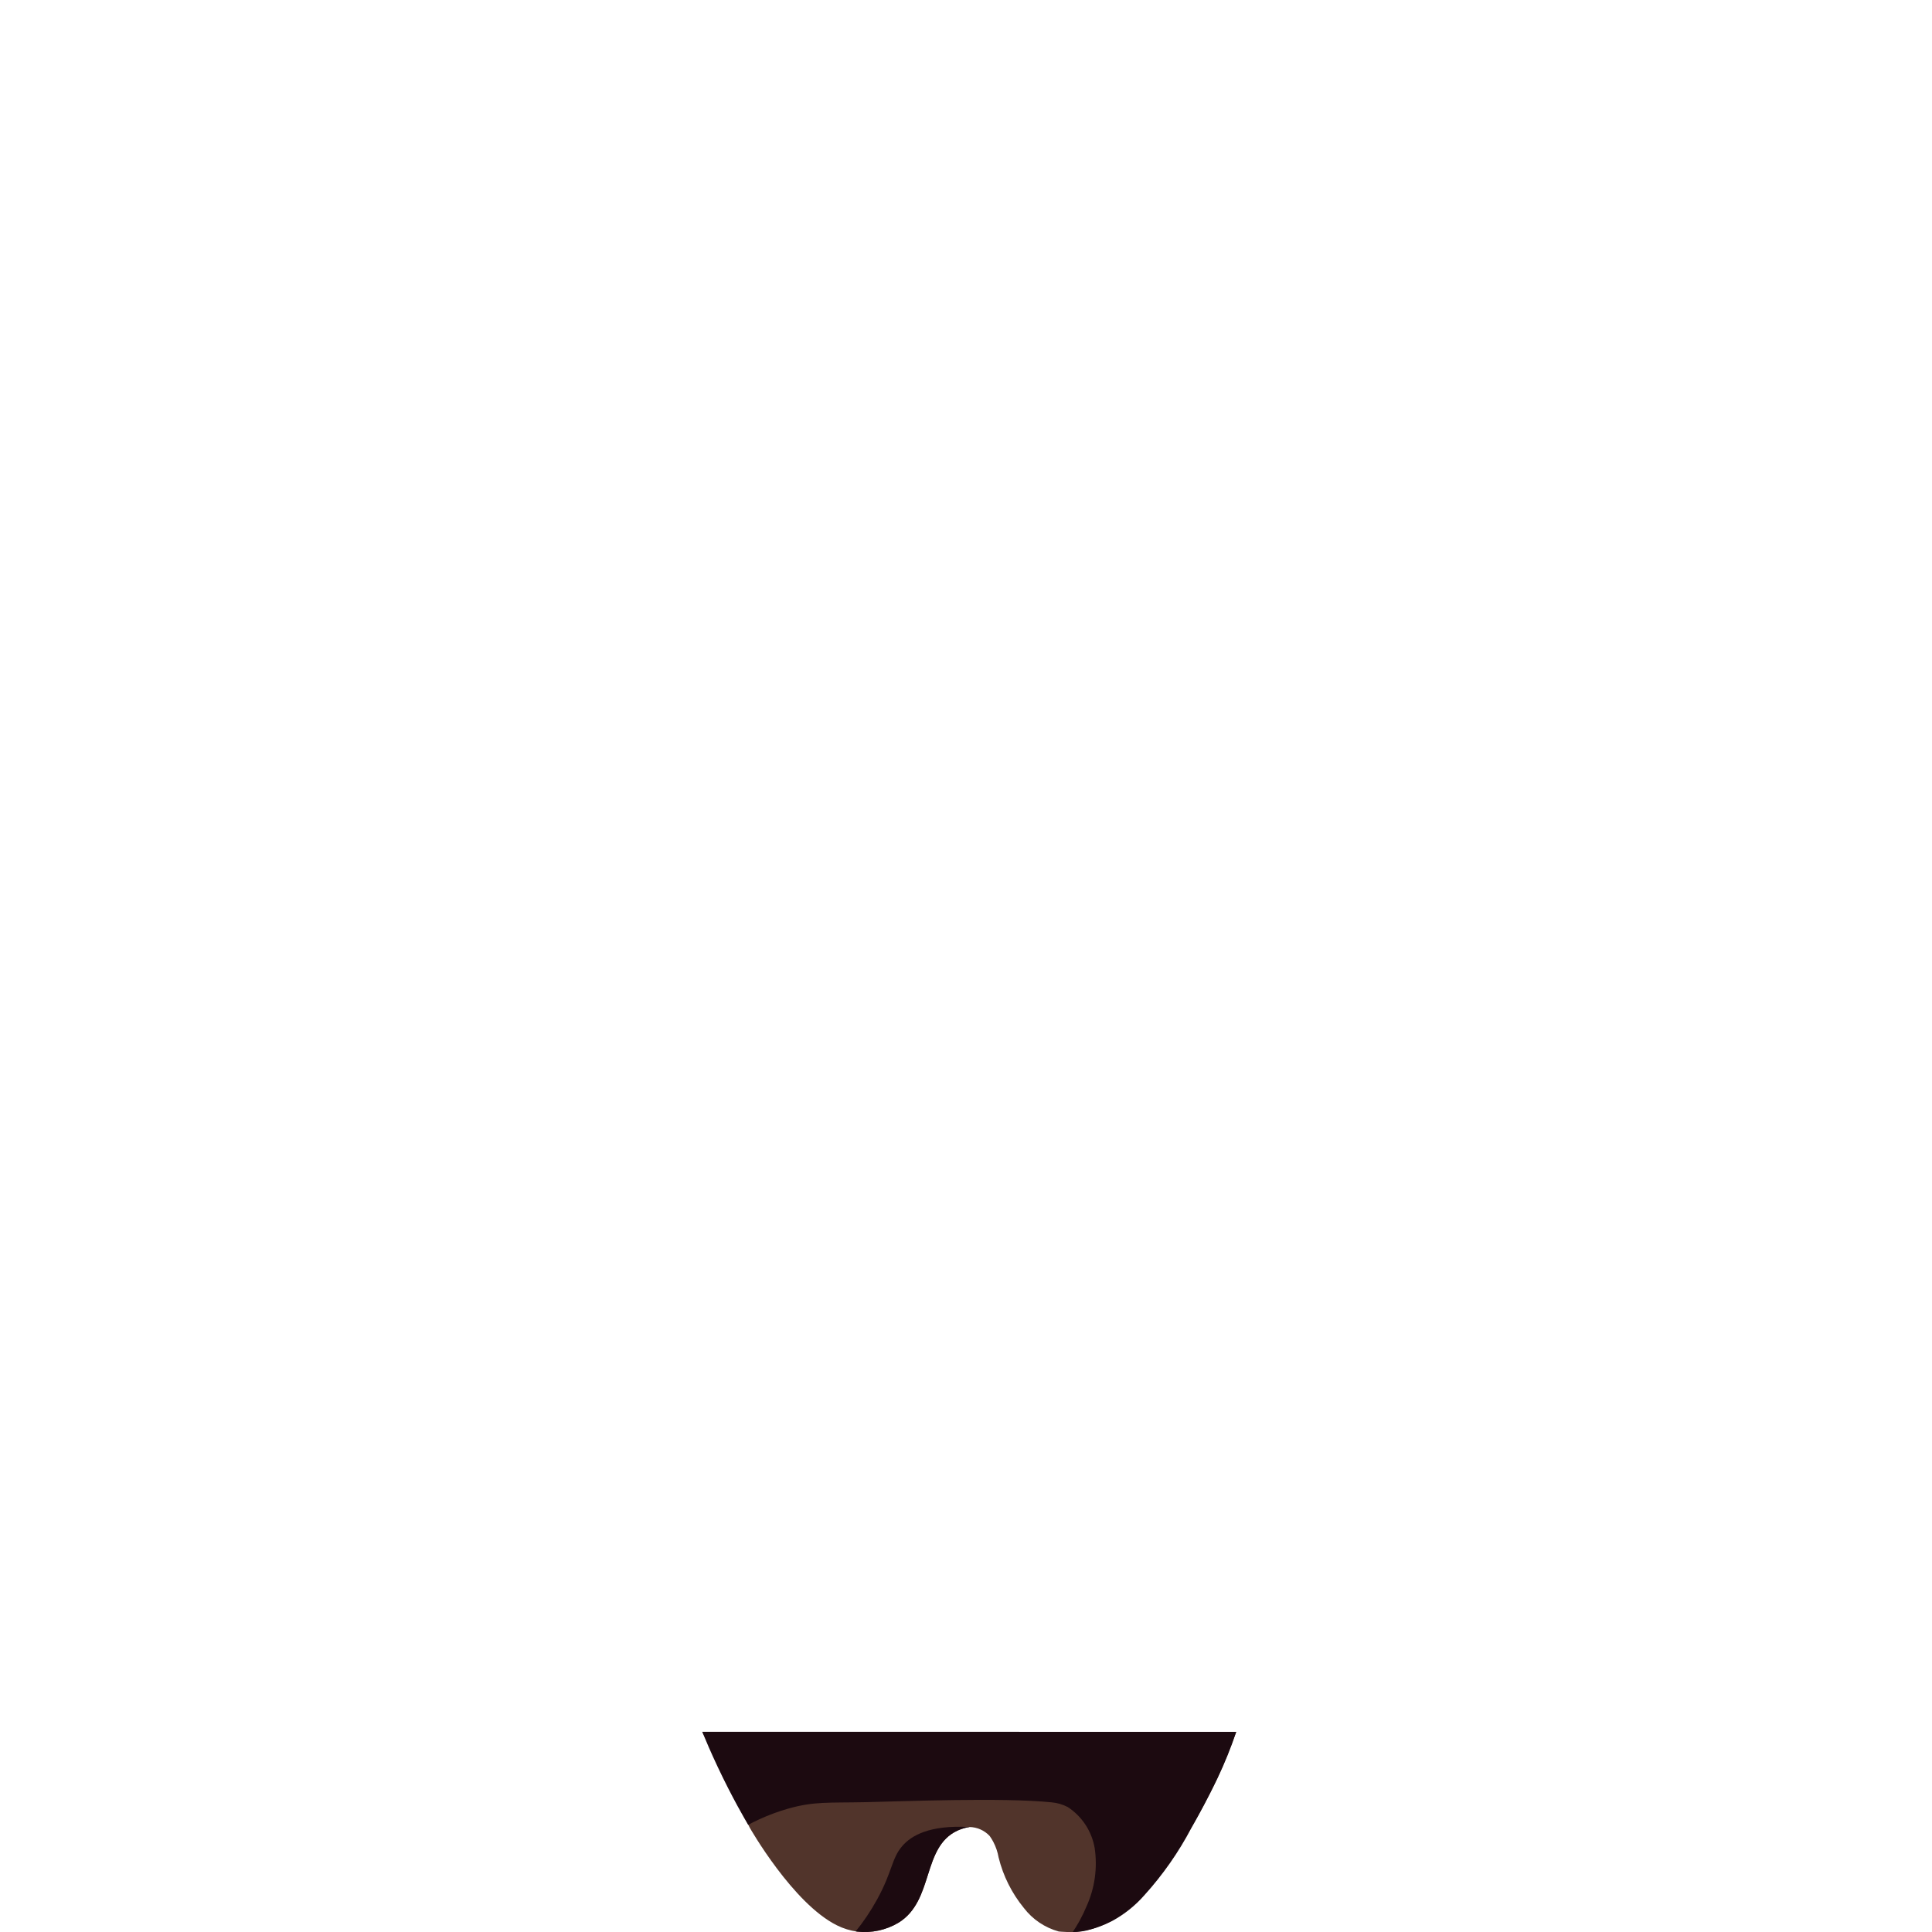
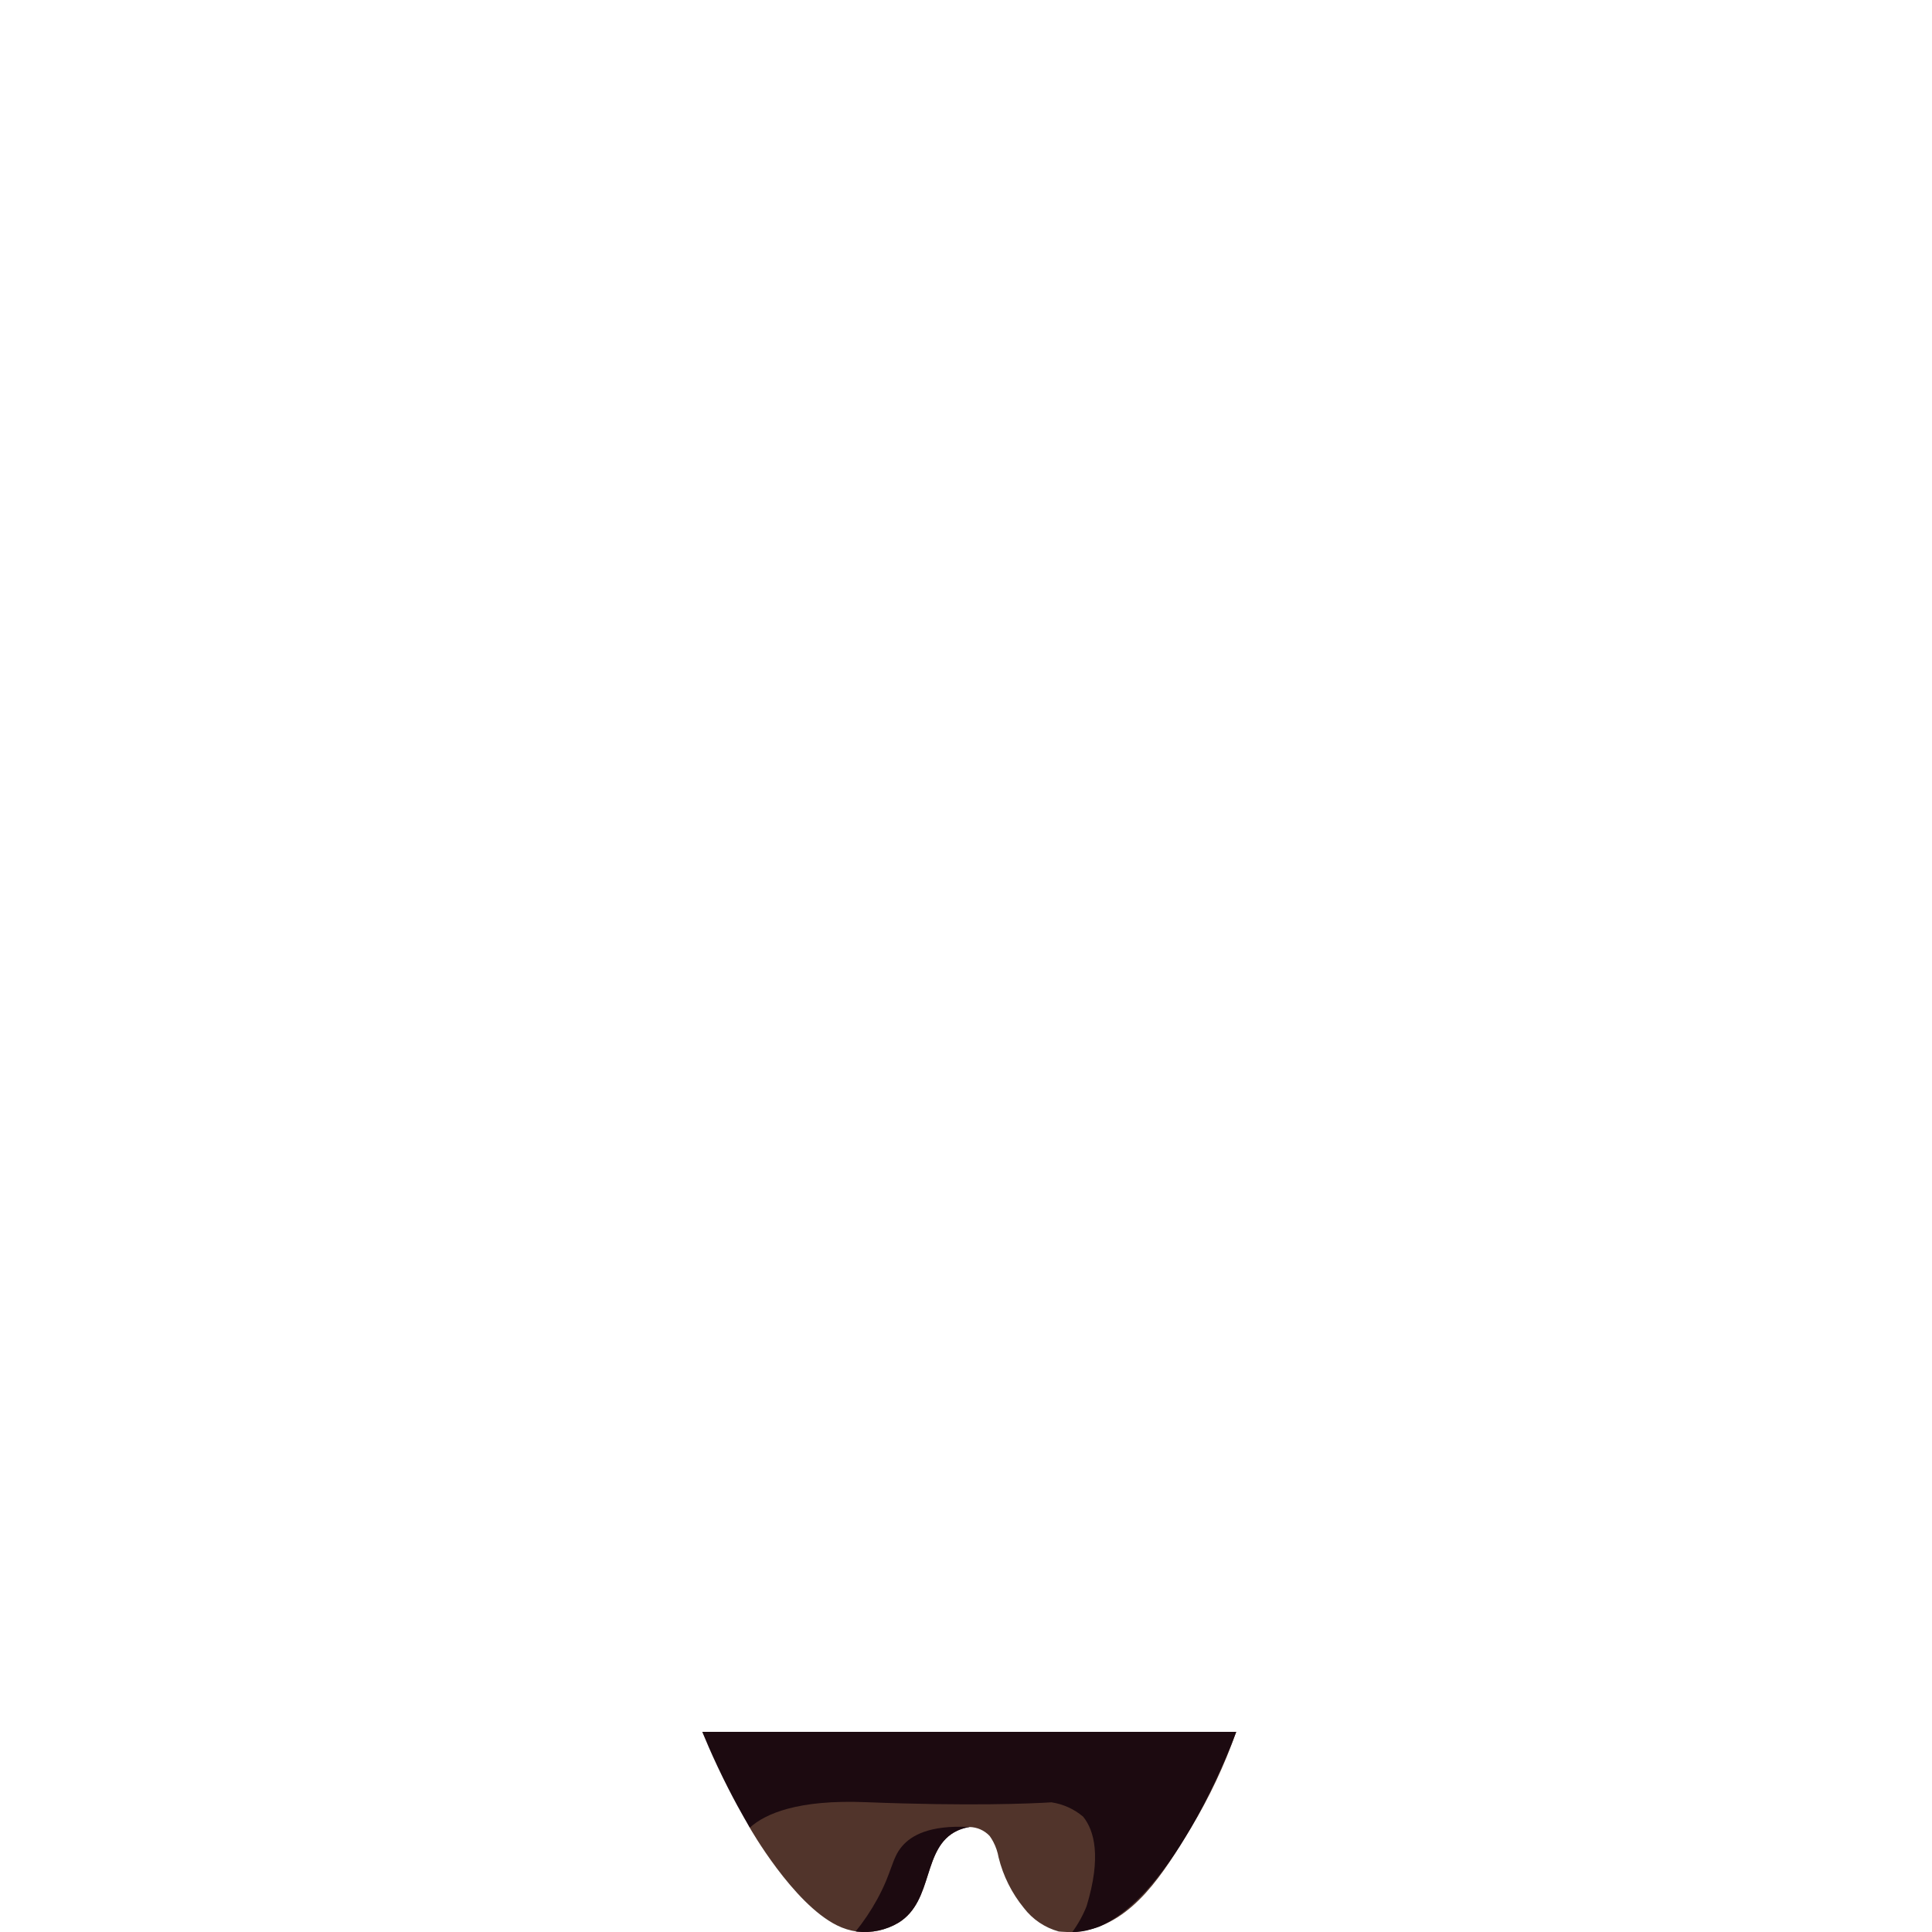
<svg xmlns="http://www.w3.org/2000/svg" id="Camada_1" data-name="Camada 1" viewBox="0 0 150 150">
  <defs>
    <clipPath id="clip-path">
      <path id="SVGID" d="M95.98,134.46a31.949,31.949,0,0,1-1.431,3.556c-.224.471-.447.907-.621,1.25-.58,1.136-1.112,2.108-1.43,2.659a25.374,25.374,0,0,1-3.642,5.211,9.103,9.103,0,0,1-2.51,2.008,8.761,8.761,0,0,1-1.955.731,4.663,4.663,0,0,1-.805.118c-.023-.001-.151.007-.326.007a4.916,4.916,0,0,1-.681-.02,5.05,5.05,0,0,1-3.087-1.845,9.449,9.449,0,0,1-1.961-3.922,4.111,4.111,0,0,0-.414-1.215,3.985,3.985,0,0,0-.276-.448,2.123,2.123,0,0,0-.376-.325,2.229,2.229,0,0,0-1.124-.37,2.416,2.416,0,0,0-.264.029,3.792,3.792,0,0,0-.753.251c-2.762,1.291-1.79,5.43-4.56,7.141a5.146,5.146,0,0,1-3.218.693,4.825,4.825,0,0,1-1.56-.483c-.524-.258-3.284-1.711-6.899-7.81-.207-.349-1.238-2.099-2.383-4.533-.51-1.085-.905-2.011-1.183-2.688Z" style="fill:none" />
    </clipPath>
  </defs>
  <path d="M95.98,134.46a40.632,40.632,0,0,1-3.516,7.457c-2.132,3.532-4.468,7.286-8.343,7.997-.359.066-.697.093-.697.093-.169.008-.301.004-.491-.002-.406-.013-.712-.043-.733-.045a5.129,5.129,0,0,1-2.708-1.826,9.967,9.967,0,0,1-1.961-3.922,4.111,4.111,0,0,0-.414-1.215,3.985,3.985,0,0,0-.276-.448,2.195,2.195,0,0,0-1.58-.7,3.521,3.521,0,0,0-.937.285c-2.762,1.291-1.79,5.43-4.56,7.141a5.146,5.146,0,0,1-3.218.693,5.023,5.023,0,0,1-1.56-.483C61.553,147.788,58.21,141.9,58.21,141.9l-3.68-7.44Z" style="fill:#51342b" />
  <g style="clip-path:url(#clip-path)">
    <path d="M75.26,141.85c.016.238.295,5.333-3.037,7.578a5.943,5.943,0,0,1-3.96,1.142A5.248,5.248,0,0,1,66.397,150a16.857,16.857,0,0,0,1.717-2.555c1.173-2.146,1.108-3.15,1.926-4.105C70.749,142.513,72.156,141.68,75.26,141.85Z" style="fill:#1c0a10" />
-     <path d="M95.98,134.46l-44.368-.087a18.823,18.823,0,0,1,5.287,8.012,15.75,15.75,0,0,1,4.303-1.966c2.027-.573,3.161-.438,6.008-.499,2.772-.059,10.617-.376,14.424.012a3.368,3.368,0,0,1,1.268.367,4.778,4.778,0,0,1,2.088,3.182,8.081,8.081,0,0,1-.631,4.525,11.541,11.541,0,0,1-.533,1.109c-.182.332-.368.633-.55.902a.442.442,0,0,0,.363.042c.03,0,.05-.01.08-.01l.003-.005A8.865,8.865,0,0,0,89.394,150C93.99,148.29,96.936,141.989,95.98,134.46Z" style="fill:#1c0a10" />
+     <path d="M95.98,134.46H54.53a46.62,46.62,0,0,0,3.68,7.44c1.22-1.1,3.76-2.19,9-1.98,8.108.32,12.843.11,14.424.012a4.945,4.945,0,0,1,2.463,1.115c.857,1.065,1.437,3.107.262,6.96a9.198,9.198,0,0,1-1.17,2.083,2.715,2.715,0,0,0,.28-.01.985.985,0,0,0,.17-.02c.03,0,.05-.01.08-.01l.003-.005C90.692,149.138,95.98,134.46,95.98,134.46Z" style="fill:#1c0a10" />
  </g>
</svg>
